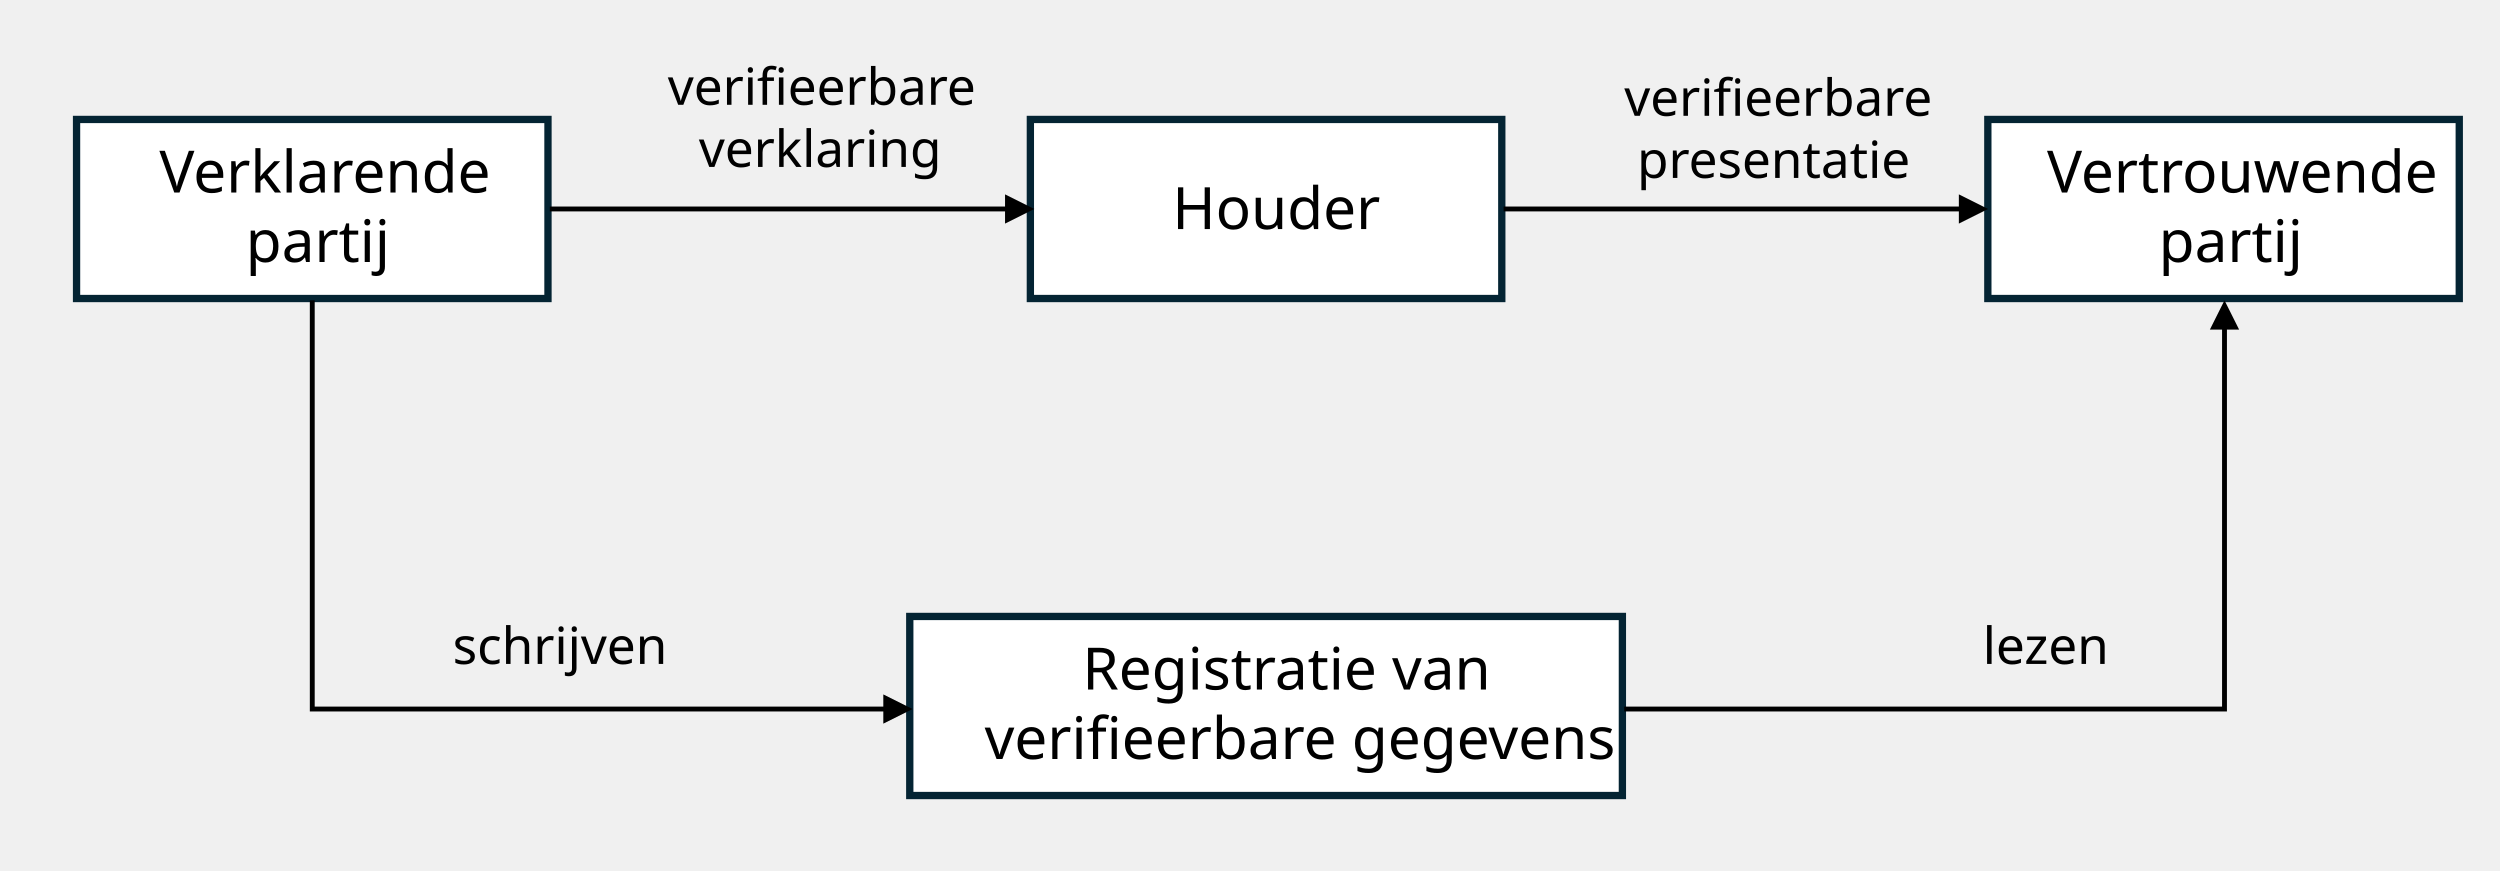
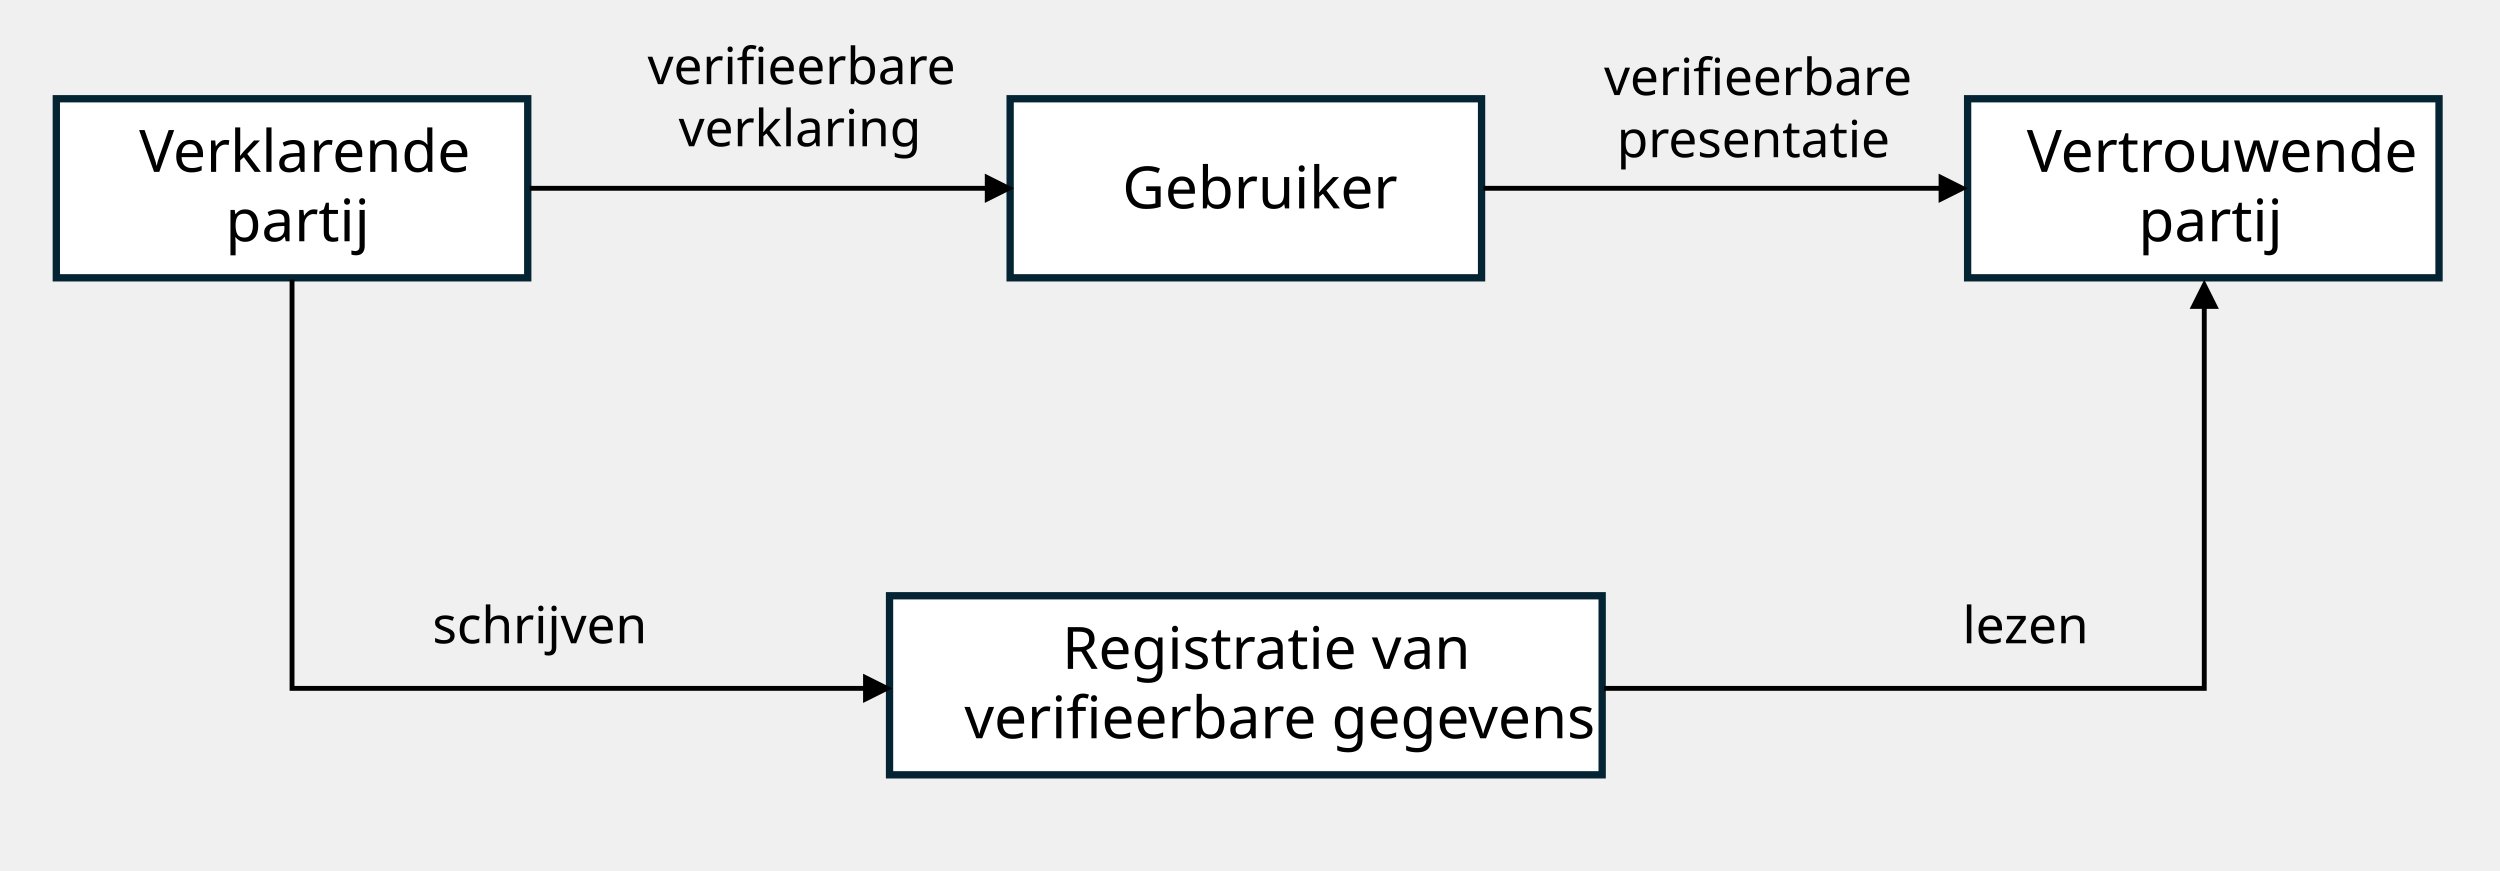
<svg xmlns="http://www.w3.org/2000/svg" width="181mm" height="63mm" viewBox="0 0 181 63" version="1.1" id="svg1">
  <defs id="defs1" />
  <g id="layer1">
    <g transform="matrix(0.2645833,0,0,0.2645833,-71.54602,-64.62259)" id="g13">
-       <g transform="translate(6.357793,3.928225)" id="g13-1">
+       <g transform="translate(0.8219053,-1.735563)" id="g13-1">
        <rect x="285" y="273" width="129" height="49" stroke="#042433" stroke-width="2" stroke-miterlimit="8" fill="#ffffff" id="rect1" />
        <text font-family="Aptos, Aptos_MSFontService, sans-serif" font-weight="400" font-size="16px" transform="translate(307.659,293)" id="text1">Verklarende</text>
        <text font-family="Aptos, Aptos_MSFontService, sans-serif" font-weight="400" font-size="16px" transform="translate(331.292,312)" id="text2">partij</text>
        <rect x="546" y="273" width="129" height="49" stroke="#042433" stroke-width="2" stroke-miterlimit="8" fill="#ffffff" id="rect2" />
-         <text font-family="Aptos, Aptos_MSFontService, sans-serif" font-weight="400" font-size="16px" transform="translate(584.853,303)" id="text3">Houder</text>
+         <text font-family="Aptos, Aptos_MSFontService, sans-serif" font-weight="400" font-size="16px" transform="translate(576.71,303)" id="text3">Gebruiker</text>
        <rect x="808" y="273" width="129" height="49" stroke="#042433" stroke-width="2" stroke-miterlimit="8" fill="#ffffff" id="rect3" />
        <text font-family="Aptos, Aptos_MSFontService, sans-serif" font-weight="400" font-size="16px" transform="translate(824.191,293)" id="text4">Vertrouwende</text>
        <text font-family="Aptos, Aptos_MSFontService, sans-serif" font-weight="400" font-size="16px" transform="translate(854.745,312)" id="text5">partij</text>
        <path d="m 414.5,296.833 h 125.902 v 1.334 H 414.5 Z m 124.569,-3.333 8,4 -8,4 z" id="path5" />
        <rect x="513" y="409" width="195" height="49" stroke="#042433" stroke-width="2" stroke-miterlimit="8" fill="#ffffff" id="rect5" />
        <text font-family="Aptos, Aptos_MSFontService, sans-serif" font-weight="400" font-size="16px" transform="translate(560.233,429)" id="text6">Registratie van</text>
        <text font-family="Aptos, Aptos_MSFontService, sans-serif" font-weight="400" font-size="16px" transform="translate(533.493,448)" id="text7">verifieerbare gegevens</text>
        <text font-family="Aptos, Aptos_MSFontService, sans-serif" font-weight="400" font-size="14px" transform="translate(446.786,269)" id="text8">verifieerbare</text>
        <text font-family="Aptos, Aptos_MSFontService, sans-serif" font-weight="400" font-size="14px" transform="translate(455.286,286)" id="text9">verklaring</text>
        <path d="m 675.5,296.833 h 125.902 v 1.334 H 675.5 Z m 124.569,-3.333 8,4 -8,4 z" id="path9" />
        <text font-family="Aptos, Aptos_MSFontService, sans-serif" font-weight="400" font-size="14px" transform="translate(708.514,272)" id="text10">verifieerbare</text>
        <text font-family="Aptos, Aptos_MSFontService, sans-serif" font-weight="400" font-size="14px" transform="translate(712.014,289)" id="text11">presentatie</text>
        <path d="M 0,-0.667 H 112.5 V 157.592 h -1.333 V 0 l 0.666,0.667 H 0 Z M 115.833,156.259 l -4,8 -4,-8 z" transform="matrix(0,1,1,0,349.5,322.5)" id="path11" />
        <text font-family="Aptos, Aptos_MSFontService, sans-serif" font-weight="400" font-size="14px" transform="translate(387.913,422)" id="text12">schrijven</text>
        <path d="M 0,-0.667 H 164.926 V 105.167 h -1.333 V 0 l 0.666,0.667 H 0 Z M 168.259,103.833 l -4,8 -4,-8 z" transform="matrix(1,0,0,-1,708.5,434.334)" id="path12" />
        <text font-family="Aptos, Aptos_MSFontService, sans-serif" font-weight="400" font-size="14px" transform="translate(806.606,422)" id="text13">lezen</text>
      </g>
    </g>
  </g>
</svg>
